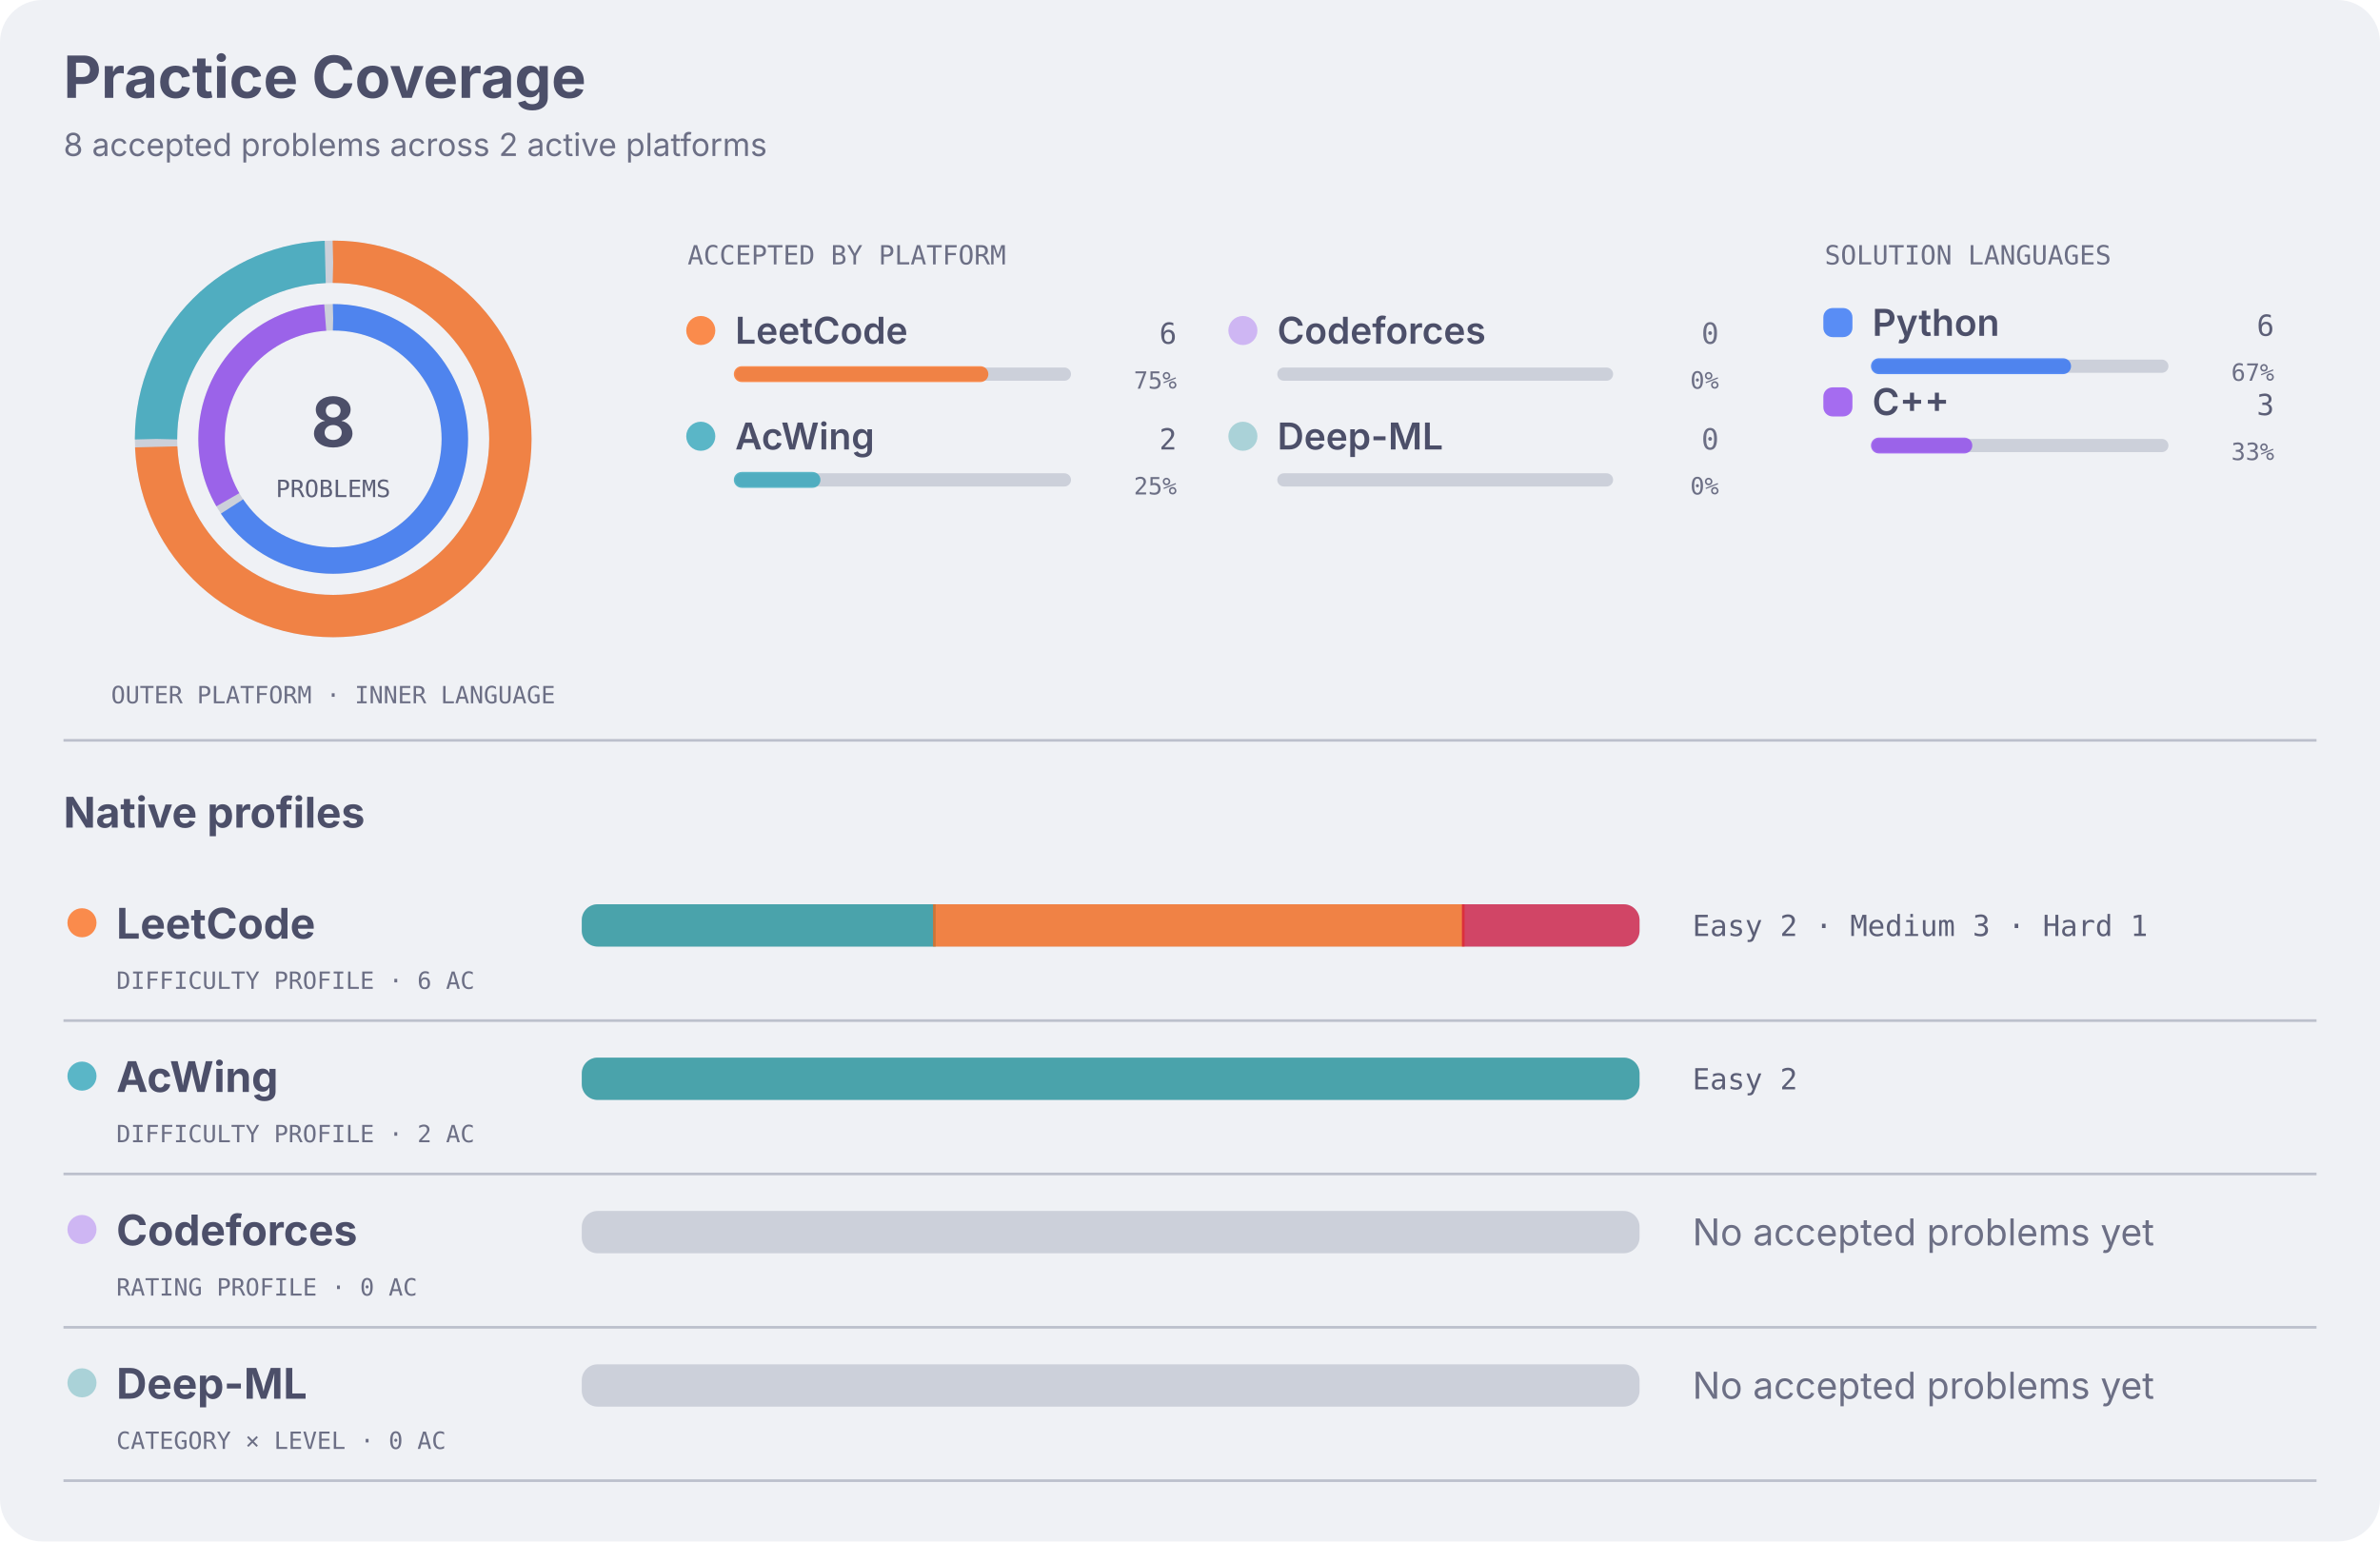
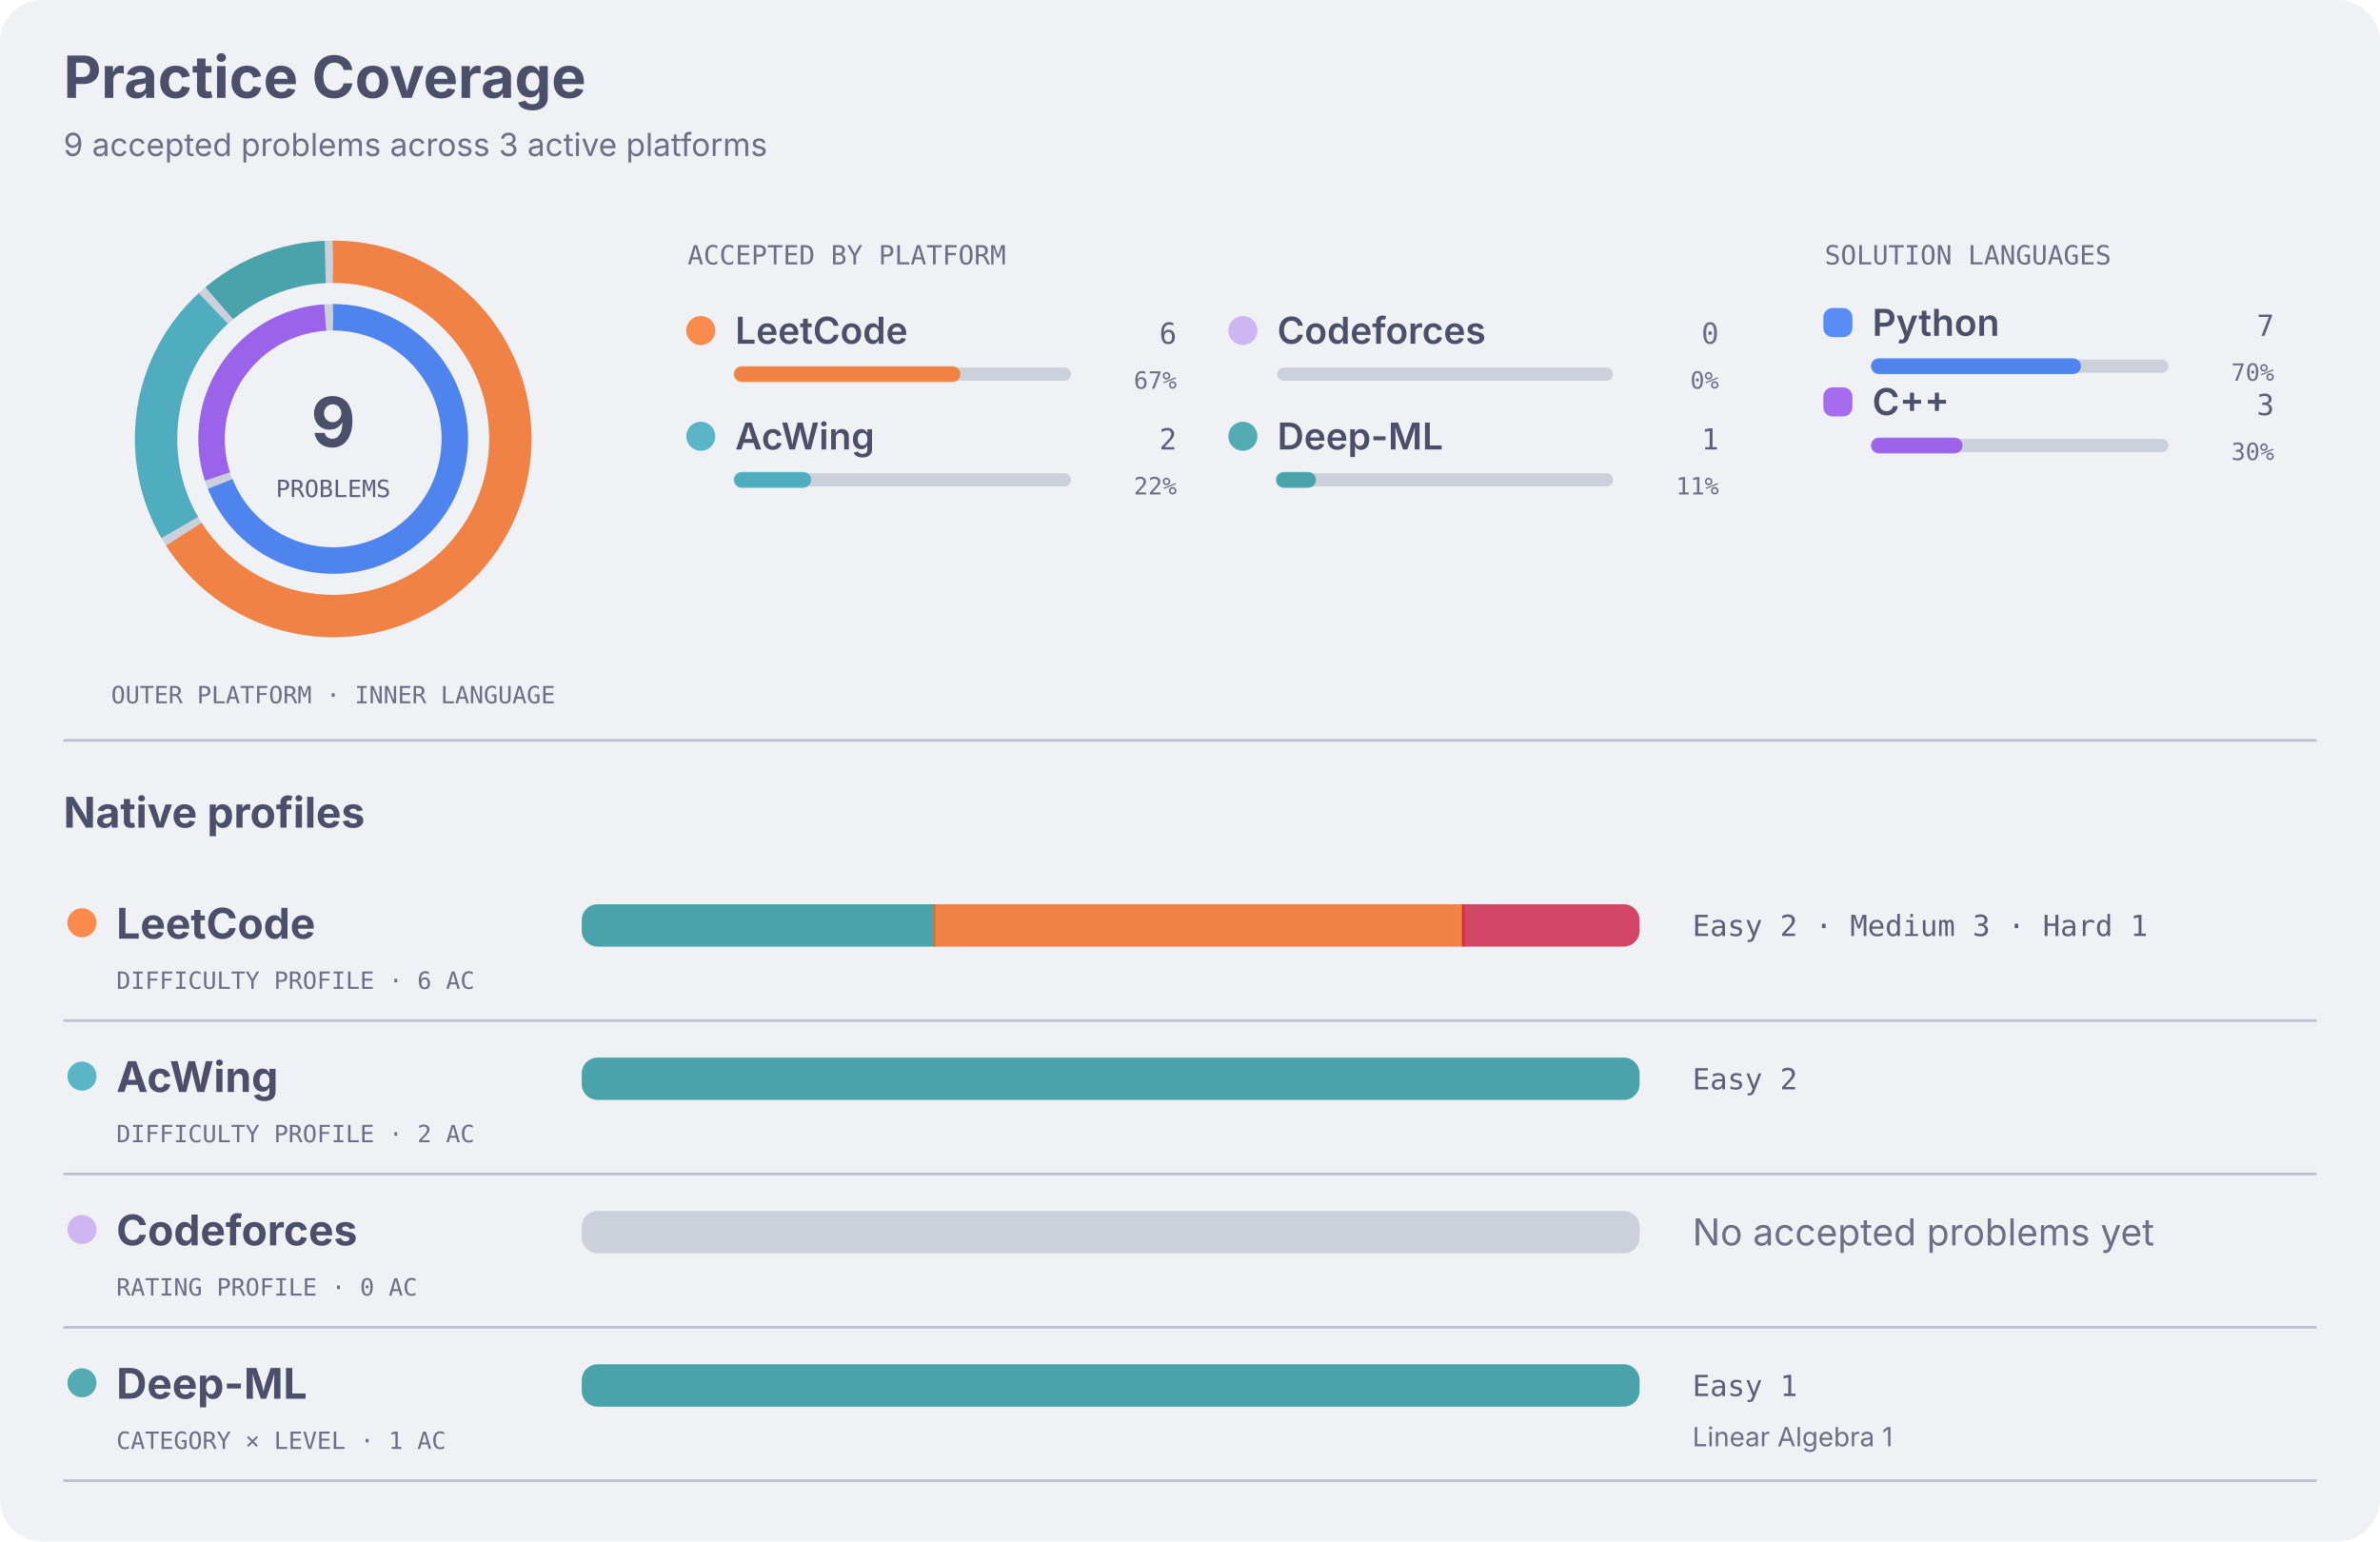
<svg xmlns="http://www.w3.org/2000/svg" width="900" height="583" viewBox="0 0 900 583" role="img" aria-labelledby="coverage-title coverage-desc">
  <style>
    .coverage-background { fill: #eff1f5; }
    .coverage-primary { fill: #4c4f69; }
    .coverage-secondary { fill: #5c5f77; }
    .coverage-muted { fill: #6c6f85; }
    .coverage-track { fill: #ccd0da; }
    .coverage-track-stroke { stroke: #ccd0da; }
    .coverage-divider { stroke: #bcc0cc; }
    .coverage-yellow { fill: #df8e1d; stroke: #df8e1d; }
    .coverage-blue { fill: #1e66f5; stroke: #1e66f5; }
    .coverage-sapphire { fill: #209fb5; stroke: #209fb5; }
    .coverage-mauve { fill: #8839ef; stroke: #8839ef; }
    .coverage-green { fill: #40a02b; stroke: #40a02b; }
    .coverage-peach { fill: #fe640b; stroke: #fe640b; }
    .coverage-red { fill: #d20f39; stroke: #d20f39; }
    .coverage-teal { fill: #179299; stroke: #179299; }
    .coverage-overlay { fill: #7c7f93; stroke: #7c7f93; }
    .coverage-accent { opacity: 0.72; }
    .coverage-empty { opacity: 0.32; }
    @media (prefers-color-scheme: dark) {
      .coverage-background { fill: #1e1e2e; }
      .coverage-primary { fill: #cdd6f4; }
      .coverage-secondary { fill: #bac2de; }
      .coverage-muted { fill: #a6adc8; }
      .coverage-track { fill: #313244; }
      .coverage-track-stroke { stroke: #313244; }
      .coverage-divider { stroke: #45475a; }
      .coverage-yellow { fill: #f9e2af; stroke: #f9e2af; }
      .coverage-blue { fill: #89b4fa; stroke: #89b4fa; }
      .coverage-sapphire { fill: #74c7ec; stroke: #74c7ec; }
      .coverage-mauve { fill: #cba6f7; stroke: #cba6f7; }
      .coverage-green { fill: #a6e3a1; stroke: #a6e3a1; }
      .coverage-peach { fill: #fab387; stroke: #fab387; }
      .coverage-red { fill: #f38ba8; stroke: #f38ba8; }
      .coverage-teal { fill: #94e2d5; stroke: #94e2d5; }
      .coverage-overlay { fill: #9399b2; stroke: #9399b2; }
      .coverage-accent { opacity: 1; }
      .coverage-empty { opacity: 0.45; }
    }
  </style>
  <rect class="coverage-background" width="900" height="583" rx="16" />
  <text class="coverage-primary" x="24" y="37" font-family="-apple-system,BlinkMacSystemFont,Segoe UI,sans-serif" font-size="22" font-weight="700">Practice Coverage</text>
-   <text class="coverage-muted" x="24" y="59" font-family="-apple-system,BlinkMacSystemFont,Segoe UI,sans-serif" font-size="12">8 accepted problems across 2 active platforms</text>
+   <text class="coverage-muted" x="24" y="59" font-family="-apple-system,BlinkMacSystemFont,Segoe UI,sans-serif" font-size="12">9 accepted problems across 3 active platforms</text>
  <circle class="coverage-track-stroke" cx="126" cy="166" r="67" fill="none" stroke-width="16" />
-   <circle class="coverage-accent coverage-peach" cx="126" cy="166" r="67" style="fill:none" stroke-width="16" stroke-dasharray="312.73 108.24" stroke-dashoffset="-0.00" transform="rotate(-90 126 166)" data-ring="platform" data-segment="LeetCode" data-count="6">
+   <circle class="coverage-accent coverage-peach" cx="126" cy="166" r="67" style="fill:none" stroke-width="16" stroke-dasharray="277.65 143.32" stroke-dashoffset="-0.00" transform="rotate(-90 126 166)" data-ring="platform" data-segment="LeetCode" data-count="6">
    </circle>
-   <circle class="coverage-accent coverage-sapphire" cx="126" cy="166" r="67" style="fill:none" stroke-width="16" stroke-dasharray="102.24 318.73" stroke-dashoffset="-315.73" transform="rotate(-90 126 166)" data-ring="platform" data-segment="AcWing" data-count="2">
+   <circle class="coverage-accent coverage-sapphire" cx="126" cy="166" r="67" style="fill:none" stroke-width="16" stroke-dasharray="90.55 330.42" stroke-dashoffset="-280.65" transform="rotate(-90 126 166)" data-ring="platform" data-segment="AcWing" data-count="2">
+     </circle>
+   <circle class="coverage-accent coverage-teal" cx="126" cy="166" r="67" style="fill:none" stroke-width="16" stroke-dasharray="43.77 377.20" stroke-dashoffset="-374.20" transform="rotate(-90 126 166)" data-ring="platform" data-segment="Deep-ML" data-count="1">
    </circle>
  <circle class="coverage-track-stroke" cx="126" cy="166" r="46" fill="none" stroke-width="10" />
-   <circle class="coverage-accent coverage-blue" cx="126" cy="166" r="46" style="fill:none" stroke-width="10" stroke-dasharray="189.68 99.34" stroke-dashoffset="-0.00" transform="rotate(-90 126 166)" data-ring="language" data-segment="Python" data-count="6">
+   <circle class="coverage-accent coverage-blue" cx="126" cy="166" r="46" style="fill:none" stroke-width="10" stroke-dasharray="199.32 89.71" stroke-dashoffset="-0.00" transform="rotate(-90 126 166)" data-ring="language" data-segment="Python" data-count="7">
    </circle>
-   <circle class="coverage-accent coverage-mauve" cx="126" cy="166" r="46" style="fill:none" stroke-width="10" stroke-dasharray="93.34 195.68" stroke-dashoffset="-192.68" transform="rotate(-90 126 166)" data-ring="language" data-segment="C++" data-count="3">
+   <circle class="coverage-accent coverage-mauve" cx="126" cy="166" r="46" style="fill:none" stroke-width="10" stroke-dasharray="83.71 205.32" stroke-dashoffset="-202.32" transform="rotate(-90 126 166)" data-ring="language" data-segment="C++" data-count="3">
    </circle>
-   <text class="coverage-primary" x="126" y="169" text-anchor="middle" font-family="-apple-system,BlinkMacSystemFont,Segoe UI,sans-serif" font-size="26" font-weight="700">8</text>
+   <text class="coverage-primary" x="126" y="169" text-anchor="middle" font-family="-apple-system,BlinkMacSystemFont,Segoe UI,sans-serif" font-size="26" font-weight="700">9</text>
  <text class="coverage-secondary" x="126" y="188" text-anchor="middle" font-family="ui-monospace,SFMono-Regular,Menlo,monospace" font-size="9">PROBLEMS</text>
  <text class="coverage-muted" x="126" y="266" text-anchor="middle" font-family="ui-monospace,SFMono-Regular,Menlo,monospace" font-size="9">OUTER PLATFORM · INNER LANGUAGE</text>
  <text class="coverage-muted" x="260" y="100" font-family="ui-monospace,SFMono-Regular,Menlo,monospace" font-size="10">ACCEPTED BY PLATFORM</text>
  <text class="coverage-muted" x="690" y="100" font-family="ui-monospace,SFMono-Regular,Menlo,monospace" font-size="10">SOLUTION LANGUAGES</text>
  <circle class="coverage-accent coverage-peach" cx="265" cy="125" r="5" />
  <text class="coverage-primary" x="278" y="130" font-family="-apple-system,BlinkMacSystemFont,Segoe UI,sans-serif" font-size="14" font-weight="600">LeetCode</text>
  <text class="coverage-secondary" x="445" y="130" text-anchor="end" font-family="ui-monospace,SFMono-Regular,Menlo,monospace" font-size="11">6</text>
  <rect class="coverage-track" x="278" y="139" width="127" height="5" rx="2.5" />
-   <rect class="coverage-accent coverage-peach" x="278" y="139" width="95.25" height="5" rx="2.5" data-share="75.0" data-count="6">
+   <rect class="coverage-accent coverage-peach" x="278" y="139" width="84.67" height="5" rx="2.5" data-share="66.7" data-count="6">
    </rect>
-   <text class="coverage-muted" x="445" y="147" text-anchor="end" font-family="ui-monospace,SFMono-Regular,Menlo,monospace" font-size="9">75%</text>
+   <text class="coverage-muted" x="445" y="147" text-anchor="end" font-family="ui-monospace,SFMono-Regular,Menlo,monospace" font-size="9">67%</text>
  <circle class="coverage-accent coverage-sapphire" cx="265" cy="165" r="5" />
  <text class="coverage-primary" x="278" y="170" font-family="-apple-system,BlinkMacSystemFont,Segoe UI,sans-serif" font-size="14" font-weight="600">AcWing</text>
  <text class="coverage-secondary" x="445" y="170" text-anchor="end" font-family="ui-monospace,SFMono-Regular,Menlo,monospace" font-size="11">2</text>
  <rect class="coverage-track" x="278" y="179" width="127" height="5" rx="2.5" />
-   <rect class="coverage-accent coverage-sapphire" x="278" y="179" width="31.75" height="5" rx="2.5" data-share="25.0" data-count="2">
+   <rect class="coverage-accent coverage-sapphire" x="278" y="179" width="28.22" height="5" rx="2.5" data-share="22.2" data-count="2">
    </rect>
-   <text class="coverage-muted" x="445" y="187" text-anchor="end" font-family="ui-monospace,SFMono-Regular,Menlo,monospace" font-size="9">25%</text>
+   <text class="coverage-muted" x="445" y="187" text-anchor="end" font-family="ui-monospace,SFMono-Regular,Menlo,monospace" font-size="9">22%</text>
  <circle class="coverage-accent coverage-mauve coverage-empty" cx="470" cy="125" r="5" />
  <text class="coverage-primary" x="483" y="130" font-family="-apple-system,BlinkMacSystemFont,Segoe UI,sans-serif" font-size="14" font-weight="600">Codeforces</text>
  <text class="coverage-muted" x="650" y="130" text-anchor="end" font-family="ui-monospace,SFMono-Regular,Menlo,monospace" font-size="11">0</text>
  <rect class="coverage-track" x="483" y="139" width="127" height="5" rx="2.5" />
  <text class="coverage-muted" x="650" y="147" text-anchor="end" font-family="ui-monospace,SFMono-Regular,Menlo,monospace" font-size="9">0%</text>
-   <circle class="coverage-accent coverage-teal coverage-empty" cx="470" cy="165" r="5" />
+   <circle class="coverage-accent coverage-teal" cx="470" cy="165" r="5" />
  <text class="coverage-primary" x="483" y="170" font-family="-apple-system,BlinkMacSystemFont,Segoe UI,sans-serif" font-size="14" font-weight="600">Deep-ML</text>
-   <text class="coverage-muted" x="650" y="170" text-anchor="end" font-family="ui-monospace,SFMono-Regular,Menlo,monospace" font-size="11">0</text>
+   <text class="coverage-secondary" x="650" y="170" text-anchor="end" font-family="ui-monospace,SFMono-Regular,Menlo,monospace" font-size="11">1</text>
  <rect class="coverage-track" x="483" y="179" width="127" height="5" rx="2.5" />
-   <text class="coverage-muted" x="650" y="187" text-anchor="end" font-family="ui-monospace,SFMono-Regular,Menlo,monospace" font-size="9">0%</text>
+   <rect class="coverage-accent coverage-teal" x="483" y="179" width="14.11" height="5" rx="2.5" data-share="11.1" data-count="1">
+     </rect>
+   <text class="coverage-muted" x="650" y="187" text-anchor="end" font-family="ui-monospace,SFMono-Regular,Menlo,monospace" font-size="9">11%</text>
  <rect class="coverage-accent coverage-blue" x="690" y="117" width="10" height="10" rx="3" />
  <text class="coverage-primary" x="708" y="127" font-family="-apple-system,BlinkMacSystemFont,Segoe UI,sans-serif" font-size="14" font-weight="600">Python</text>
-   <text class="coverage-secondary" x="860" y="127" text-anchor="end" font-family="ui-monospace,SFMono-Regular,Menlo,monospace" font-size="11">6</text>
+   <text class="coverage-secondary" x="860" y="127" text-anchor="end" font-family="ui-monospace,SFMono-Regular,Menlo,monospace" font-size="11">7</text>
  <rect class="coverage-track" x="708" y="136" width="112" height="5" rx="2.5" />
-   <rect class="coverage-accent coverage-blue" x="708" y="136" width="74.67" height="5" rx="2.5" data-share="66.7" data-count="6">
+   <rect class="coverage-accent coverage-blue" x="708" y="136" width="78.40" height="5" rx="2.5" data-share="70.0" data-count="7">
    </rect>
-   <text class="coverage-muted" x="860" y="144" text-anchor="end" font-family="ui-monospace,SFMono-Regular,Menlo,monospace" font-size="9">67%</text>
+   <text class="coverage-muted" x="860" y="144" text-anchor="end" font-family="ui-monospace,SFMono-Regular,Menlo,monospace" font-size="9">70%</text>
  <rect class="coverage-accent coverage-mauve" x="690" y="147" width="10" height="10" rx="3" />
  <text class="coverage-primary" x="708" y="157" font-family="-apple-system,BlinkMacSystemFont,Segoe UI,sans-serif" font-size="14" font-weight="600">C++</text>
  <text class="coverage-secondary" x="860" y="157" text-anchor="end" font-family="ui-monospace,SFMono-Regular,Menlo,monospace" font-size="11">3</text>
  <rect class="coverage-track" x="708" y="166" width="112" height="5" rx="2.5" />
-   <rect class="coverage-accent coverage-mauve" x="708" y="166" width="37.33" height="5" rx="2.5" data-share="33.3" data-count="3">
+   <rect class="coverage-accent coverage-mauve" x="708" y="166" width="33.60" height="5" rx="2.5" data-share="30.0" data-count="3">
    </rect>
-   <text class="coverage-muted" x="860" y="174" text-anchor="end" font-family="ui-monospace,SFMono-Regular,Menlo,monospace" font-size="9">33%</text>
+   <text class="coverage-muted" x="860" y="174" text-anchor="end" font-family="ui-monospace,SFMono-Regular,Menlo,monospace" font-size="9">30%</text>
  <line class="coverage-divider" x1="24" y1="280" x2="876" y2="280" />
  <text class="coverage-primary" x="24" y="313" font-family="-apple-system,BlinkMacSystemFont,Segoe UI,sans-serif" font-size="16" font-weight="700">Native profiles</text>
  <circle class="coverage-accent coverage-peach" cx="31" cy="349" r="5" />
  <text class="coverage-primary" x="44" y="355" font-family="-apple-system,BlinkMacSystemFont,Segoe UI,sans-serif" font-size="16" font-weight="650">LeetCode</text>
  <text class="coverage-muted" x="44" y="374" font-family="ui-monospace,SFMono-Regular,Menlo,monospace" font-size="9">DIFFICULTY PROFILE · 6 AC</text>
  <rect class="coverage-track" x="220" y="342" width="400" height="16" rx="6" />
  <clipPath id="leetcode-profile-clip">
    <rect x="220" y="342" width="400" height="16" rx="6" />
  </clipPath>
  <rect x="220.00" y="342" width="133.33" height="16" class="coverage-accent coverage-teal" clip-path="url(#leetcode-profile-clip)" data-profile="leetcode" data-segment="Easy" data-count="2">
    </rect>
  <rect x="353.33" y="342" width="200.00" height="16" class="coverage-accent coverage-peach" clip-path="url(#leetcode-profile-clip)" data-profile="leetcode" data-segment="Medium" data-count="3">
    </rect>
  <rect x="553.33" y="342" width="66.67" height="16" class="coverage-accent coverage-red" clip-path="url(#leetcode-profile-clip)" data-profile="leetcode" data-segment="Hard" data-count="1">
    </rect>
  <text class="coverage-secondary" x="640" y="354" font-family="ui-monospace,SFMono-Regular,Menlo,monospace" font-size="11">Easy 2 · Medium 3 · Hard 1</text>
  <line class="coverage-divider" x1="24" y1="386" x2="876" y2="386" />
  <circle class="coverage-accent coverage-sapphire" cx="31" cy="407" r="5" />
  <text class="coverage-primary" x="44" y="413" font-family="-apple-system,BlinkMacSystemFont,Segoe UI,sans-serif" font-size="16" font-weight="650">AcWing</text>
  <text class="coverage-muted" x="44" y="432" font-family="ui-monospace,SFMono-Regular,Menlo,monospace" font-size="9">DIFFICULTY PROFILE · 2 AC</text>
  <rect class="coverage-track" x="220" y="400" width="400" height="16" rx="6" />
  <clipPath id="acwing-profile-clip">
    <rect x="220" y="400" width="400" height="16" rx="6" />
  </clipPath>
  <rect x="220.00" y="400" width="400.00" height="16" class="coverage-accent coverage-teal" clip-path="url(#acwing-profile-clip)" data-profile="acwing" data-segment="Easy" data-count="2">
    </rect>
  <text class="coverage-secondary" x="640" y="412" font-family="ui-monospace,SFMono-Regular,Menlo,monospace" font-size="11">Easy 2</text>
  <line class="coverage-divider" x1="24" y1="444" x2="876" y2="444" />
  <circle class="coverage-accent coverage-mauve coverage-empty" cx="31" cy="465" r="5" />
  <text class="coverage-primary" x="44" y="471" font-family="-apple-system,BlinkMacSystemFont,Segoe UI,sans-serif" font-size="16" font-weight="650">Codeforces</text>
  <text class="coverage-muted" x="44" y="490" font-family="ui-monospace,SFMono-Regular,Menlo,monospace" font-size="9">RATING PROFILE · 0 AC</text>
  <rect class="coverage-track" x="220" y="458" width="400" height="16" rx="6" />
  <text class="coverage-muted" x="640" y="471" font-family="-apple-system,BlinkMacSystemFont,Segoe UI,sans-serif" font-size="14">No accepted problems yet</text>
  <line class="coverage-divider" x1="24" y1="502" x2="876" y2="502" />
-   <circle class="coverage-accent coverage-teal coverage-empty" cx="31" cy="523" r="5" />
+   <circle class="coverage-accent coverage-teal" cx="31" cy="523" r="5" />
  <text class="coverage-primary" x="44" y="529" font-family="-apple-system,BlinkMacSystemFont,Segoe UI,sans-serif" font-size="16" font-weight="650">Deep-ML</text>
-   <text class="coverage-muted" x="44" y="548" font-family="ui-monospace,SFMono-Regular,Menlo,monospace" font-size="9">CATEGORY × LEVEL · 0 AC</text>
+   <text class="coverage-muted" x="44" y="548" font-family="ui-monospace,SFMono-Regular,Menlo,monospace" font-size="9">CATEGORY × LEVEL · 1 AC</text>
  <rect class="coverage-track" x="220" y="516" width="400" height="16" rx="6" />
-   <text class="coverage-muted" x="640" y="529" font-family="-apple-system,BlinkMacSystemFont,Segoe UI,sans-serif" font-size="14">No accepted problems yet</text>
+   <clipPath id="deep-ml-profile-clip">
+     <rect x="220" y="516" width="400" height="16" rx="6" />
+   </clipPath>
+   <rect x="220.00" y="516" width="400.00" height="16" class="coverage-accent coverage-teal" clip-path="url(#deep-ml-profile-clip)" data-profile="deep-ml" data-segment="Easy" data-count="1">
+     </rect>
+   <text class="coverage-secondary" x="640" y="528" font-family="ui-monospace,SFMono-Regular,Menlo,monospace" font-size="11">Easy 1</text>
+   <text class="coverage-muted" x="640" y="547" font-family="-apple-system,BlinkMacSystemFont,Segoe UI,sans-serif" font-size="10">Linear Algebra 1</text>
  <line class="coverage-divider" x1="24" y1="560" x2="876" y2="560" />
</svg>
